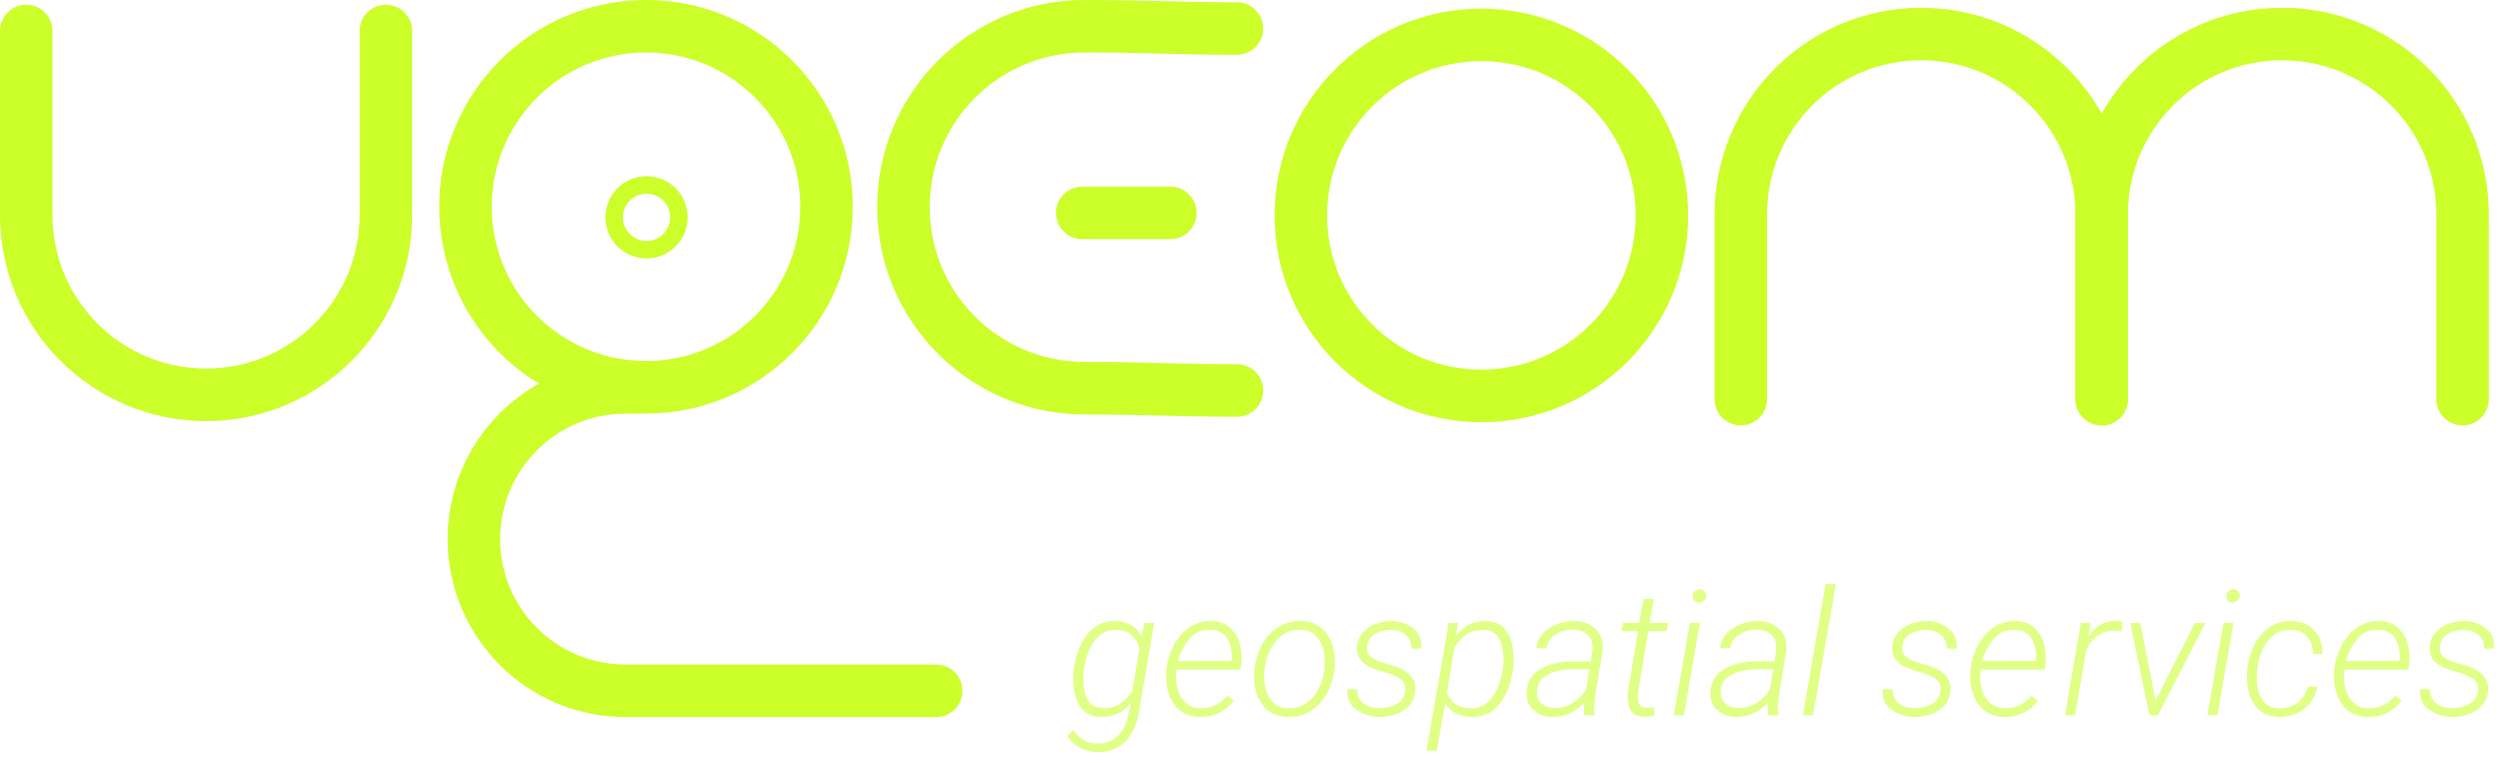
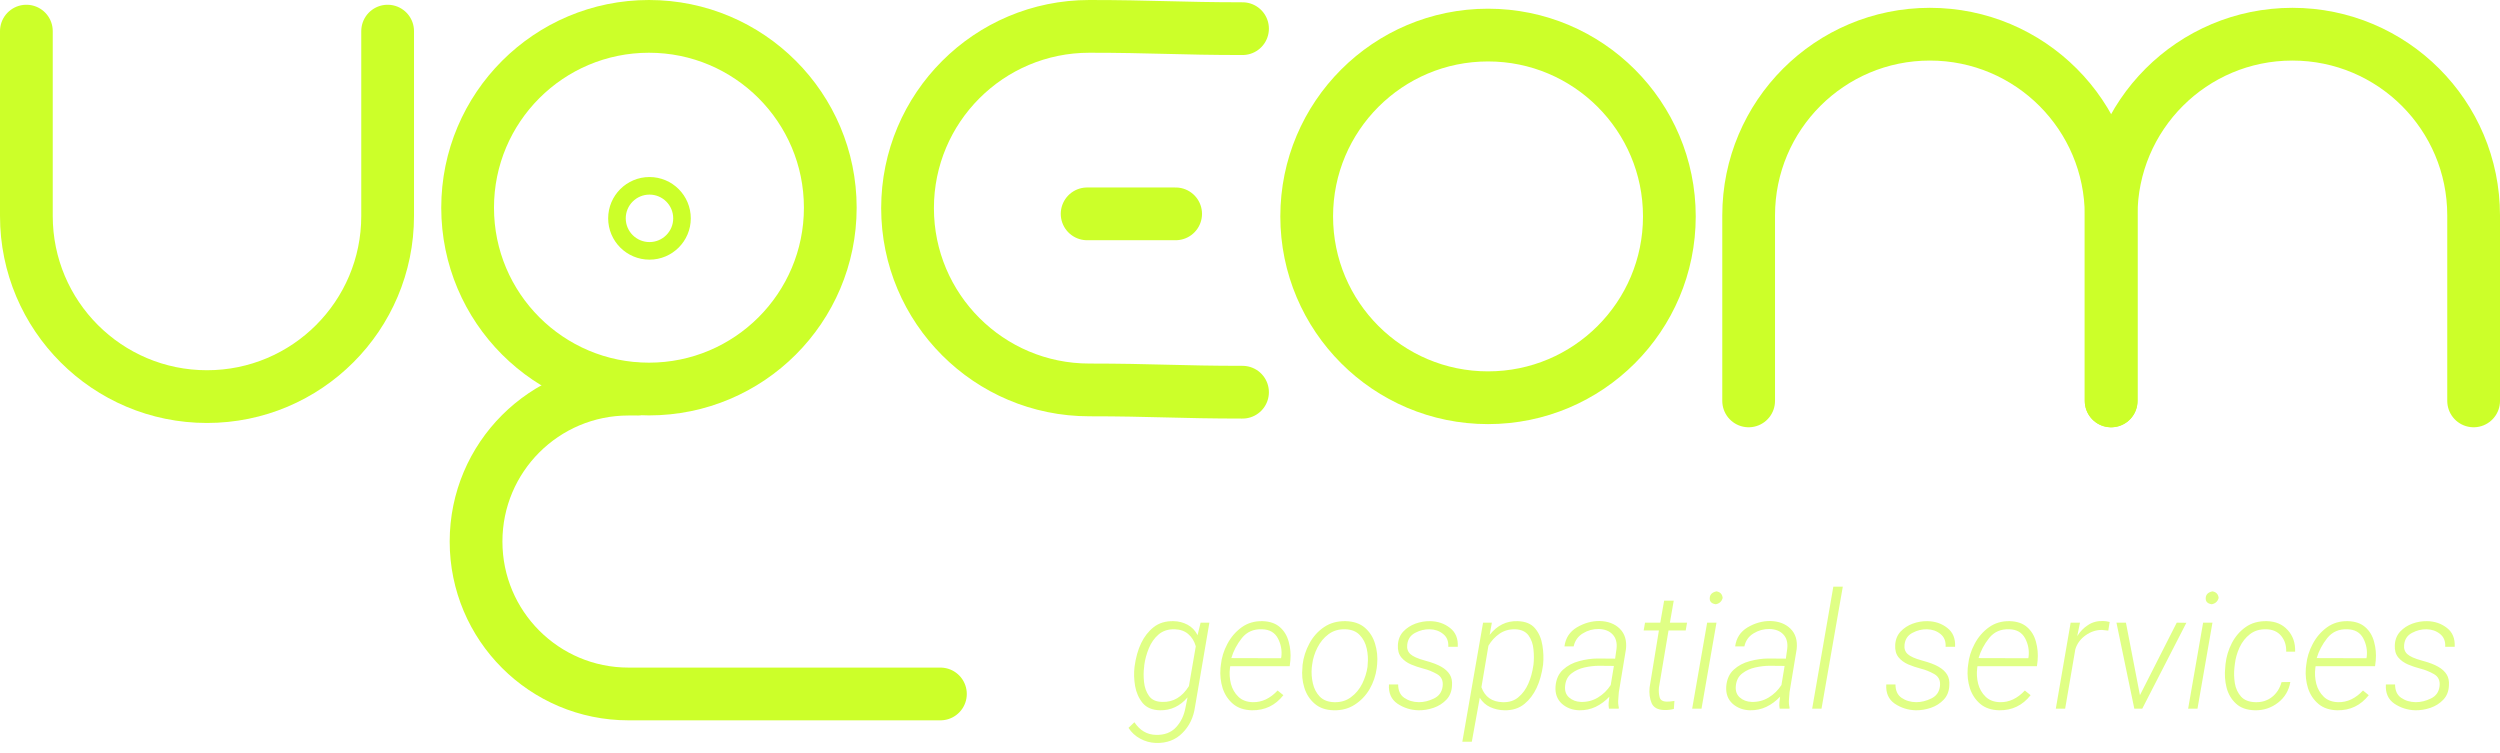
- <svg xmlns="http://www.w3.org/2000/svg" id="Layer_2" width="285.7" height="87.16" viewBox="0 0 285.7 87.16">
+ <svg xmlns="http://www.w3.org/2000/svg" id="Layer_2" width="284.42" height="85.64" viewBox="0 0 284.42 85.64">
  <defs>
-     <style>.cls-1{letter-spacing:0em;}.cls-2{stroke-width:2px;}.cls-2,.cls-3{fill:none;stroke:#ccff29;stroke-miterlimit:10;}.cls-3{stroke-linecap:round;stroke-width:6px;}.cls-4{fill:#cf3;font-family:Roboto-LightItalic, Roboto;font-size:20px;font-style:italic;font-weight:300;opacity:.6;}</style>
+     <style>.cls-1{fill:#cf3;font-family:Roboto-LightItalic, Roboto;font-size:18.5px;font-style:italic;font-weight:300;opacity:.6;}.cls-2{stroke-width:2px;}.cls-2,.cls-3{fill:none;stroke:#ccff29;stroke-miterlimit:10;}.cls-4{letter-spacing:0em;}.cls-3{stroke-linecap:round;stroke-width:6px;}</style>
  </defs>
  <g id="Layer_2-2">
-     <text class="cls-4" transform="translate(121.78 81.74)">
+     <text class="cls-1" transform="translate(128.23 80.62)">
      <tspan x="0" y="0">geospatial se</tspan>
-       <tspan class="cls-1" x="113.76" y="0">r</tspan>
-       <tspan x="120.56" y="0">vices</tspan>
+       <tspan class="cls-4" x="105.25" y="0">r</tspan>
+       <tspan x="111.54" y="0">vices</tspan>
    </text>
    <circle class="cls-2" cx="73.89" cy="24.84" r="3.7" />
    <path class="cls-3" d="M141.36,3.26c-7.05,0-10.37-.26-17.43-.26-11.42,0-20.68,9.26-20.68,20.68s9.26,20.68,20.68,20.68c7.05,0,10.37.26,17.43.26" />
    <circle class="cls-3" cx="169.29" cy="24.62" r="20.63" />
    <path class="cls-3" d="M240.18,45.61v-21.1c0-11.39-9.23-20.62-20.62-20.62s-20.62,9.23-20.62,20.62v21.1" />
    <path class="cls-3" d="M281.42,45.61v-21.1c0-11.39-9.23-20.62-20.62-20.62s-20.62,9.23-20.62,20.62v21.1" />
    <circle class="cls-3" cx="73.83" cy="23.63" r="20.63" />
    <path class="cls-3" d="M72.44,44.27h-.94c-9.58,0-17.34,7.76-17.34,17.34s7.76,17.34,17.34,17.34h35.49" />
    <path class="cls-3" d="M3,3.54v21.03c0,11.35,9.2,20.55,20.55,20.55s20.55-9.2,20.55-20.55V3.54" />
    <line class="cls-3" x1="123.68" y1="24.33" x2="133.75" y2="24.33" />
  </g>
</svg>
